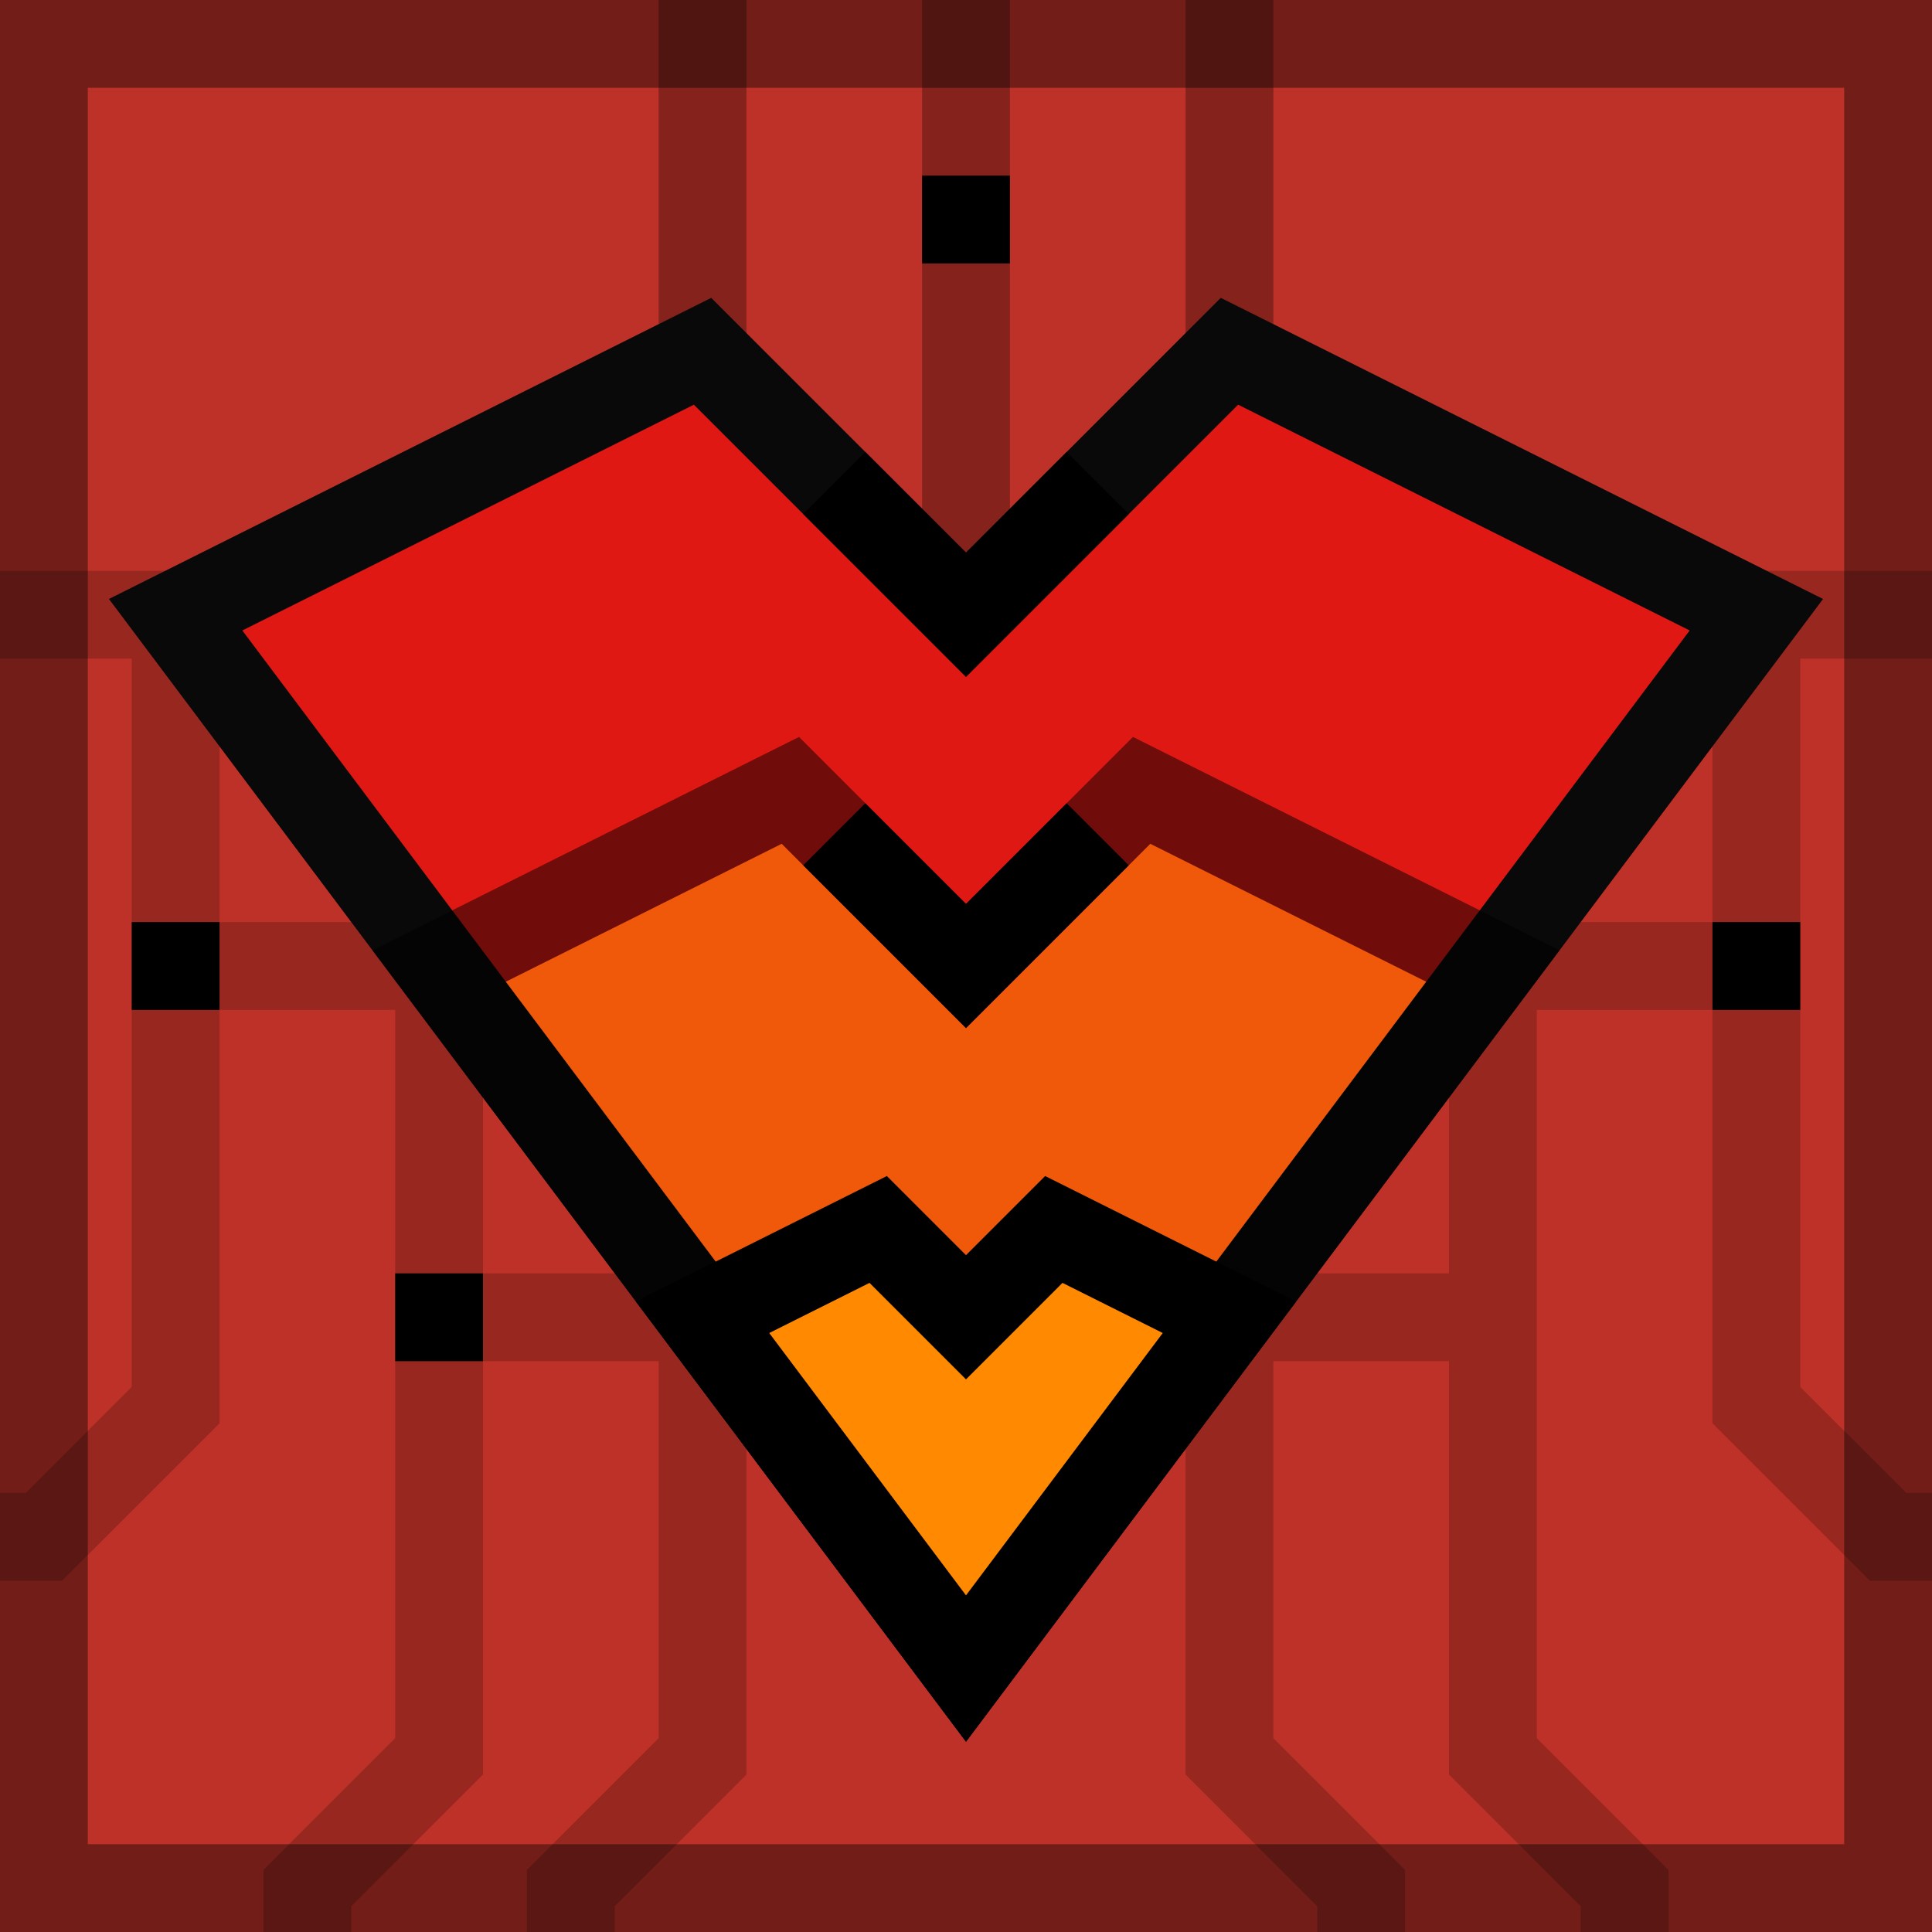
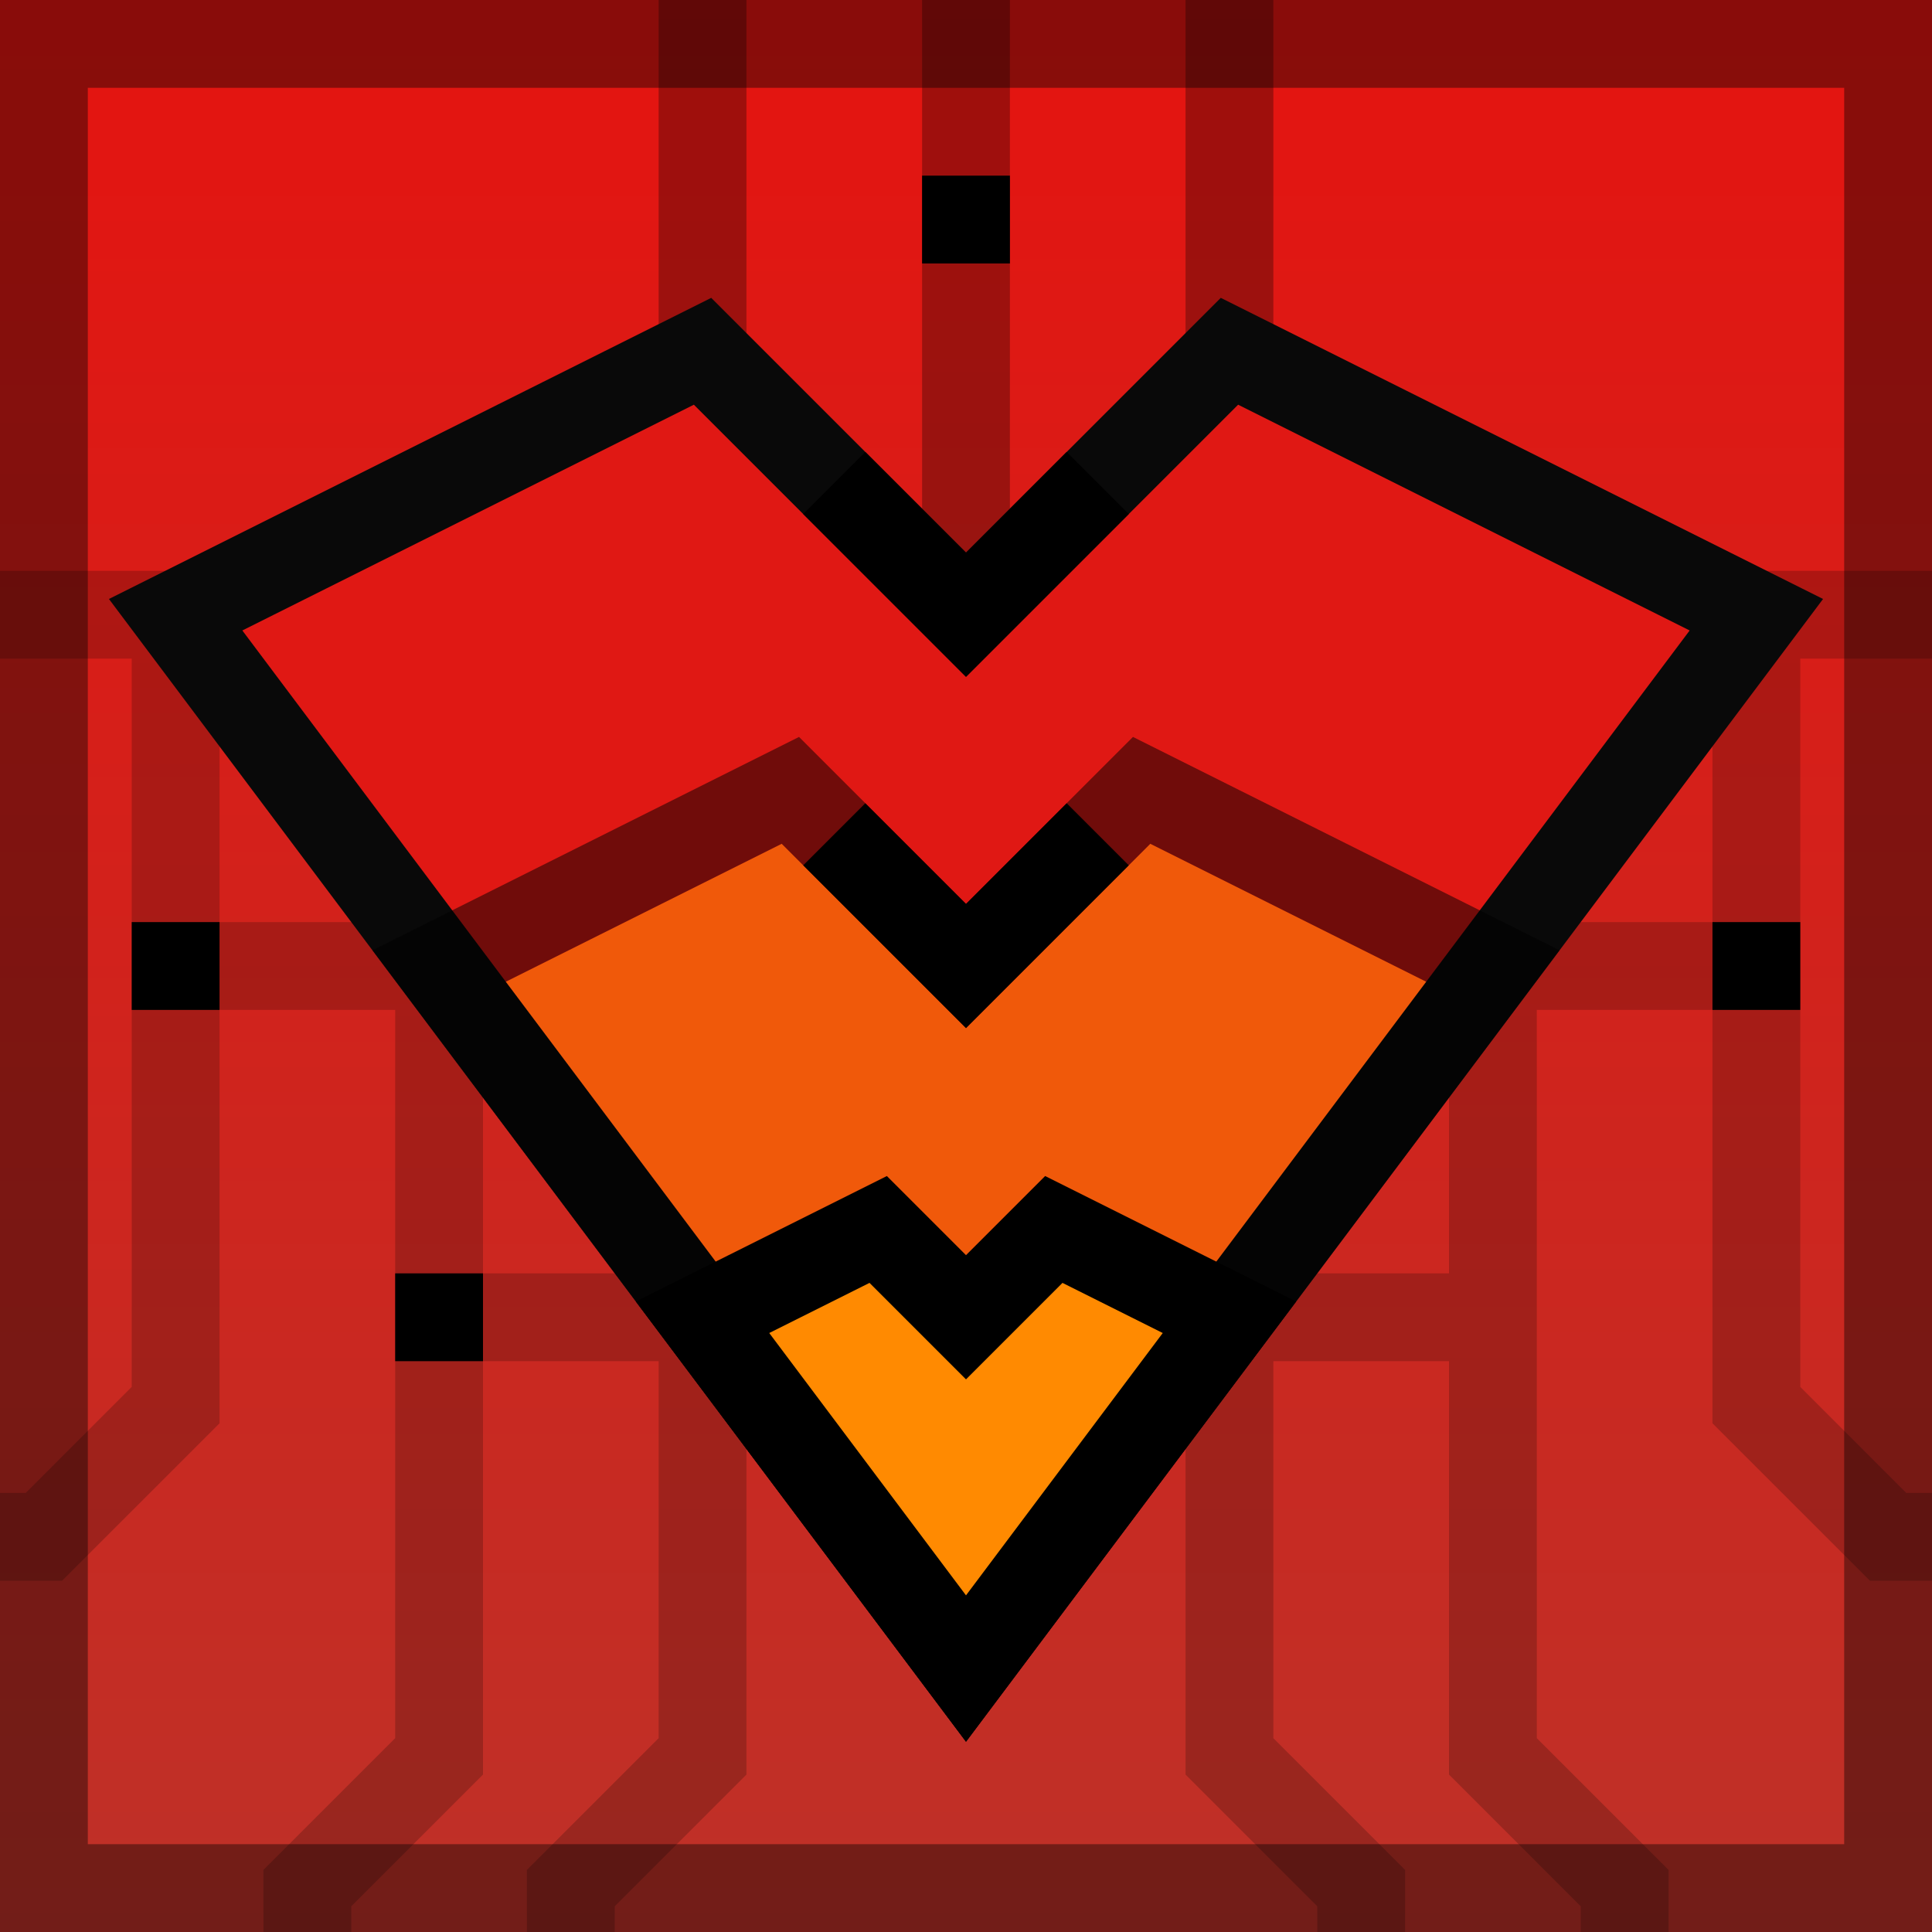
<svg xmlns="http://www.w3.org/2000/svg" width="44" height="44" viewBox="0 0 44 44" fill="none">
  <rect width="44" height="44" fill="#BE3128" />
+   <rect width="44" height="44" fill="url(#paint0_linear_315_143598)" fill-opacity="0.6" />
  <path opacity="0.2" d="M0 35H1L4 32V14H0" stroke="black" stroke-width="2" />
  <path opacity="0.2" d="M7 44V43L10 40V22H5" stroke="black" stroke-width="2" />
  <path opacity="0.2" d="M13 44V43L16 40V30H11" stroke="black" stroke-width="2" />
  <path opacity="0.2" d="M37 44V43L34 40V22H39" stroke="black" stroke-width="2" />
  <path opacity="0.2" d="M31 44V43L28 40V30H33" stroke="black" stroke-width="2" />
  <path opacity="0.2" d="M44 35H43L40 32V14H44" stroke="black" stroke-width="2" />
  <rect opacity="0.3" x="21" width="2" height="13" fill="black" />
  <rect opacity="0.3" x="15" width="2" height="8" fill="black" />
  <rect opacity="0.3" x="27" width="2" height="8" fill="black" />
  <path d="M4 14L22 38L40 14L28 8L22 14L16 8L4 14Z" fill="#E01814" stroke="#090909" stroke-width="2" />
  <path opacity="0.5" d="M10 22L22 38L34 22L26 18L22 22L18 18L10 22Z" fill="#FF9900" stroke="black" stroke-width="2" />
  <path d="M16 30L22 38L28 30L24 28L22 30L20 28L16 30Z" fill="#FF8A01" stroke="black" stroke-width="2" />
  <path d="M25 11L22 14L19 11" stroke="black" stroke-width="2" />
  <path d="M25 19L22 22L19 19" stroke="black" stroke-width="2" />
  <rect x="3" y="21" width="2" height="2" fill="black" />
  <rect x="9" y="29" width="2" height="2" fill="black" />
  <rect x="39" y="21" width="2" height="2" fill="black" />
  <rect x="21" y="4" width="2" height="2" fill="black" />
  <rect x="1" y="1" width="42" height="42" stroke="black" stroke-opacity="0.4" stroke-width="2" />
+   <defs>
+     <linearGradient id="paint0_linear_315_143598" x1="22" y1="0" x2="22" y2="44" gradientUnits="userSpaceOnUse">
+       <stop stop-color="#FF0000" />
+       <stop offset="1" stop-color="#FF0000" stop-opacity="0" />
+     </linearGradient>
+   </defs>
</svg>
